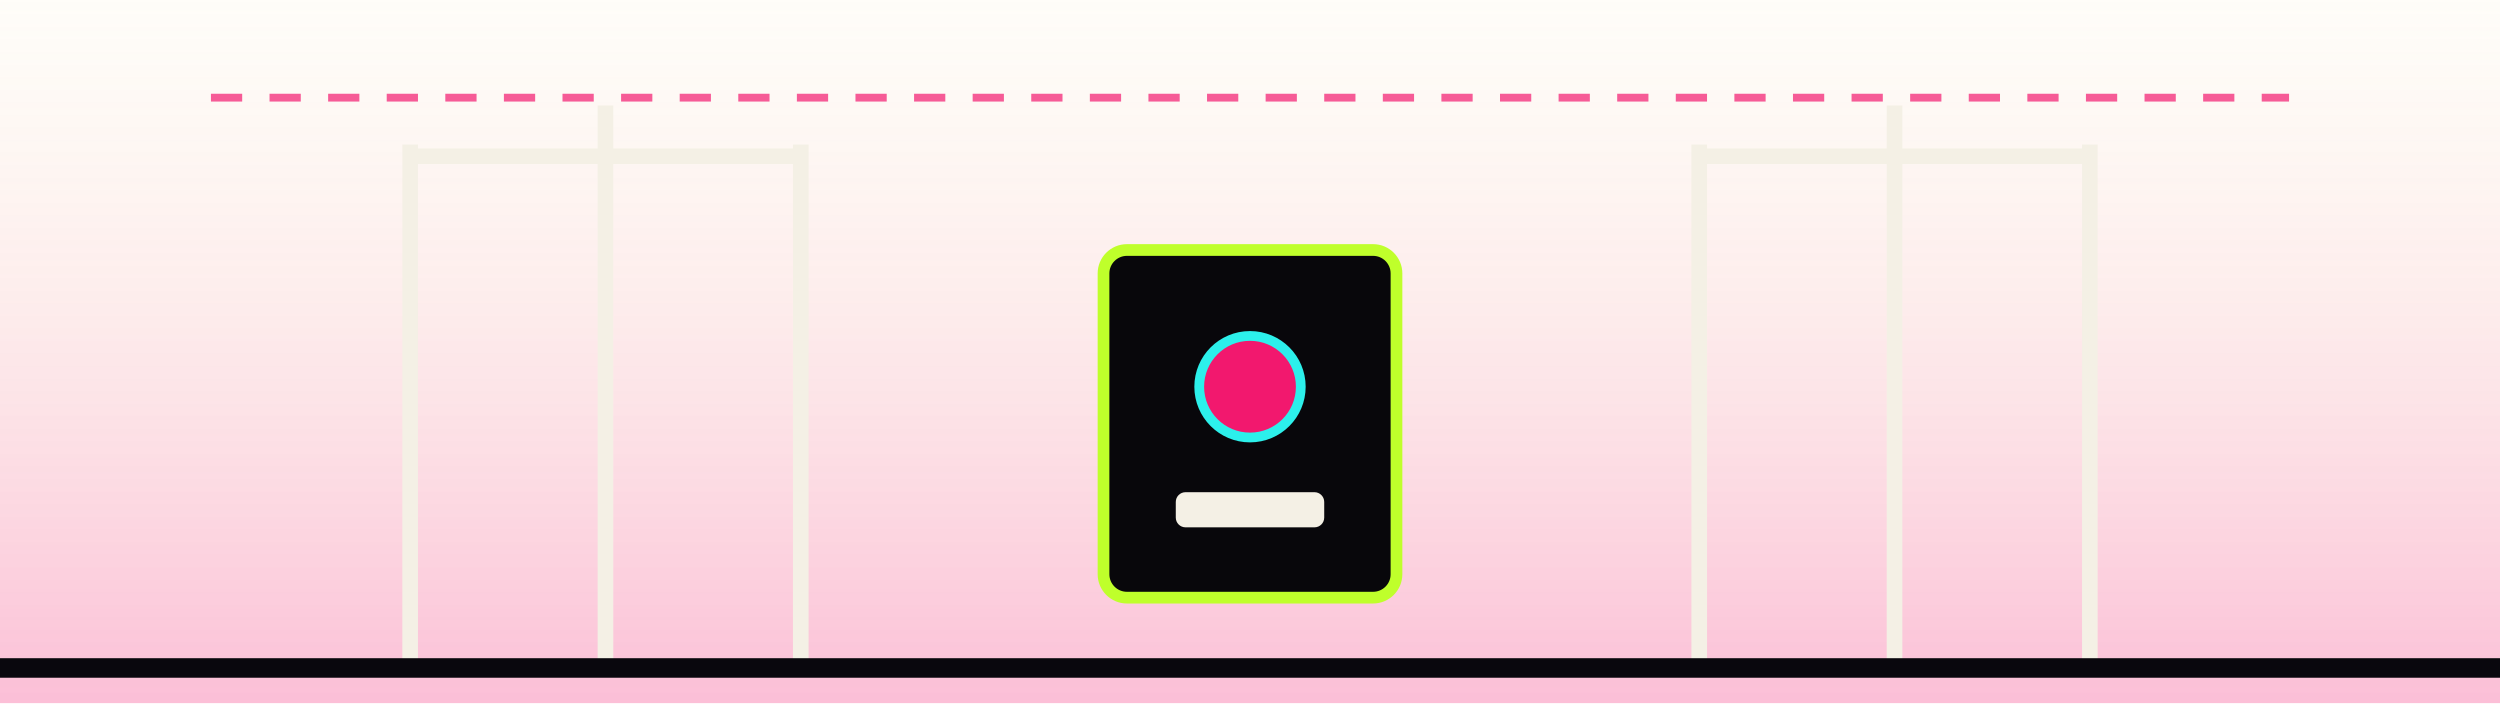
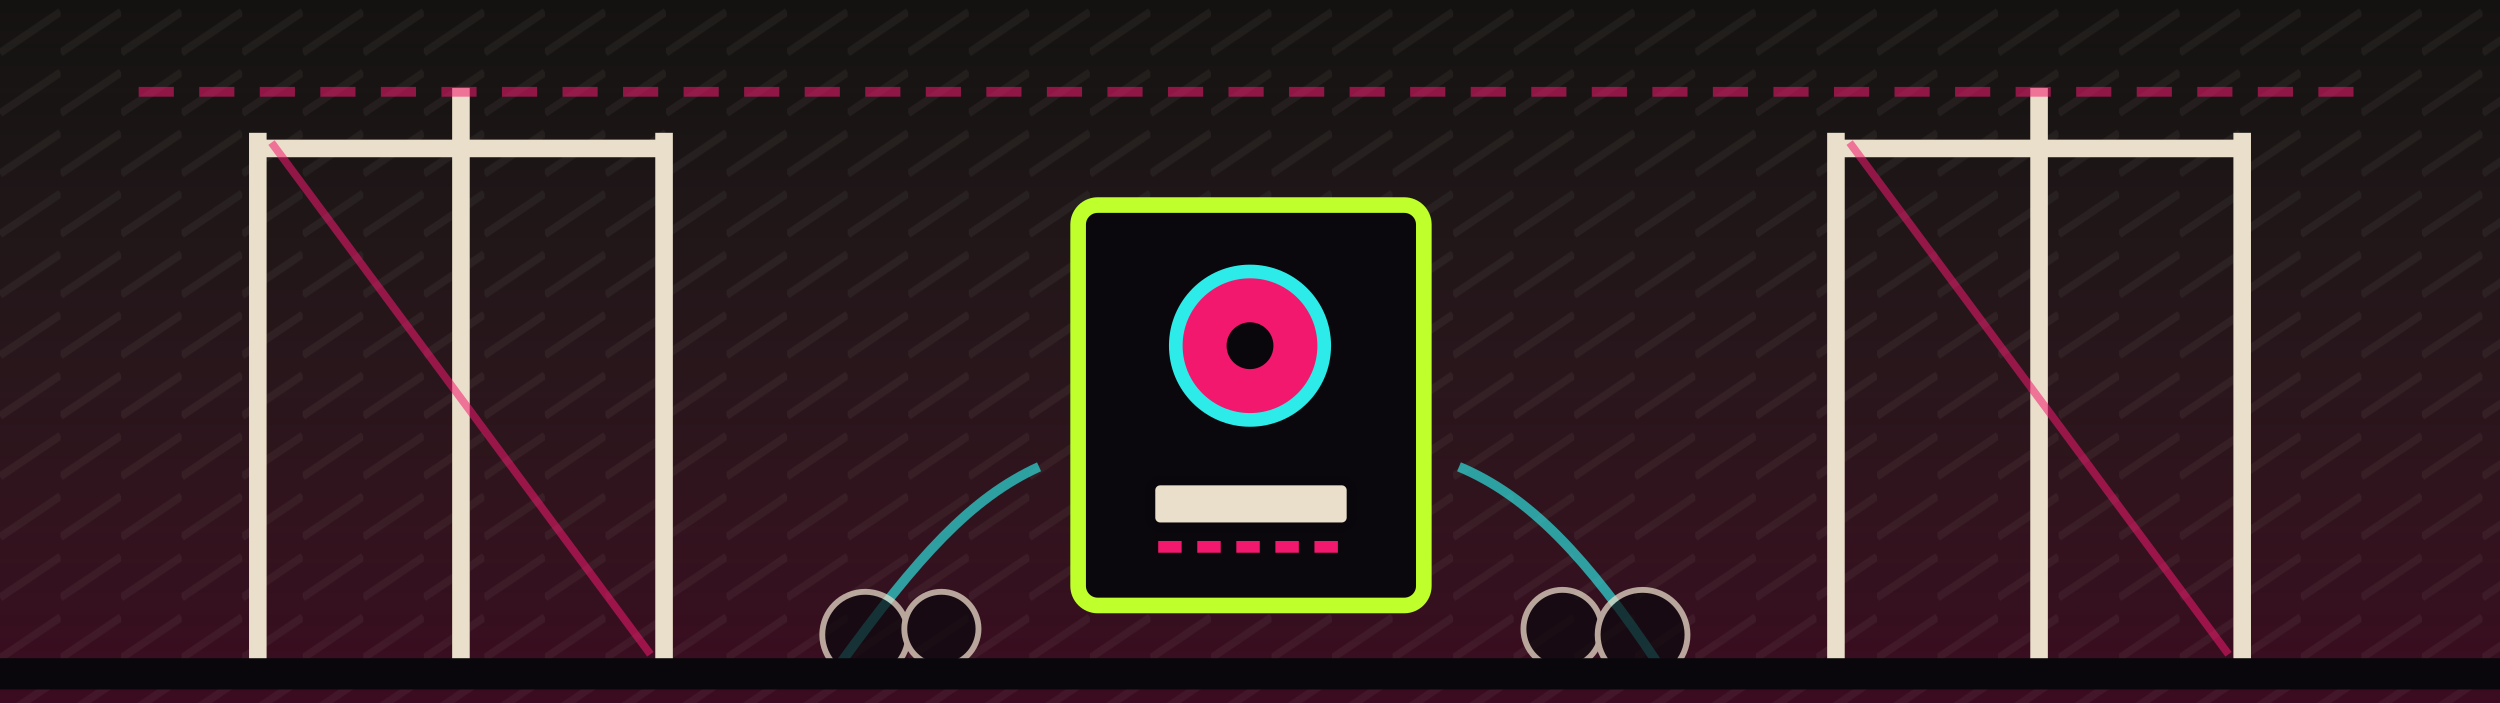
<svg xmlns="http://www.w3.org/2000/svg" width="1280" height="360" viewBox="0 0 1280 360">
  <defs>
-     <linearGradient id="dawn" x1="0" y1="1" x2="0" y2="0">
-       <stop offset="0" stop-color="#f2186e" stop-opacity="0.28" />
-       <stop offset="1" stop-color="#f4d895" stop-opacity="0.06" />
+     <linearGradient id="d" x1="0" y1="1" x2="0" y2="0">
+       <stop offset="0" stop-color="#f2186e" stop-opacity=".22" />
+       <stop offset="1" stop-color="#ead59b" stop-opacity=".05" />
    </linearGradient>
+     <pattern id="scratch" width="31" height="31" patternUnits="userSpaceOnUse">
+       <path d="M0 27L31 6" stroke="#eadfca" stroke-opacity=".055" stroke-width="4" />
+     </pattern>
  </defs>
-   <rect width="1280" height="360" fill="url(#dawn)" />
-   <g stroke="#f4f0e5" stroke-width="8">
-     <path d="M210 340 V74 M310 340 V54 M410 340 V74 M870 340 V74 M970 340 V54 M1070 340 V74" />
-     <path d="M210 80 H410 M870 80 H1070" />
+   <rect width="1280" height="360" fill="#08070a" />
+   <rect width="1280" height="360" fill="url(#d)" />
+   <rect width="1280" height="360" fill="url(#scratch)" />
+   <g stroke="#eadfca" stroke-width="9">
+     <path d="M132 342V68 M236 342V45 M340 342V68 M940 342V68 M1044 342V45 M1148 342V68" />
+     <path d="M132 76H340 M940 76H1148" />
  </g>
-   <rect x="565" y="128" width="150" height="178" rx="12" fill="#08070b" stroke="#bfff2b" stroke-width="6" />
-   <circle cx="640" cy="198" r="26" fill="#f2186e" stroke="#2cf0eb" stroke-width="5" />
-   <rect x="602" y="252" width="76" height="18" rx="5" fill="#f4f0e5" />
-   <path d="M0 342 H1280" stroke="#09070d" stroke-width="10" />
-   <path d="M108 50 H1172" stroke="#f2186e" stroke-width="4" stroke-dasharray="16 14" opacity="0.7" />
+   <g stroke="#f2186e" stroke-width="4" opacity=".55">
+     <path d="M139 73L333 335 M947 73L1141 335" />
+   </g>
+   <rect x="552" y="105" width="177" height="205" rx="10" fill="#0a080d" stroke="#bfff2b" stroke-width="8" />
+   <circle cx="640" cy="177" r="38" fill="#f2186e" stroke="#2cebe8" stroke-width="7" />
+   <circle cx="640" cy="177" r="12" fill="#09070b" />
+   <rect x="589" y="246" width="103" height="24" rx="5" fill="#eadfca" stroke="#09070b" stroke-width="5" />
+   <path d="M593 280 H688" stroke="#f2186e" stroke-width="6" stroke-dasharray="12 8" />
+   <path d="M430 340 C470 285 497 255 532 239 M849 340 C813 286 783 254 747 239" fill="none" stroke="#2cebe8" stroke-width="5" opacity=".65" />
+   <g fill="#0b090d" stroke="#eadfca" stroke-width="3" opacity=".72">
+     <circle cx="443" cy="325" r="22" />
+     <circle cx="482" cy="322" r="19" />
+     <circle cx="800" cy="322" r="20" />
+     <circle cx="841" cy="325" r="23" />
+   </g>
+   <path d="M71 47H1209" stroke="#f2186e" stroke-width="5" stroke-dasharray="18 13" opacity=".55" />
+   <path d="M0 345H1280" stroke="#09070b" stroke-width="16" />
</svg>
